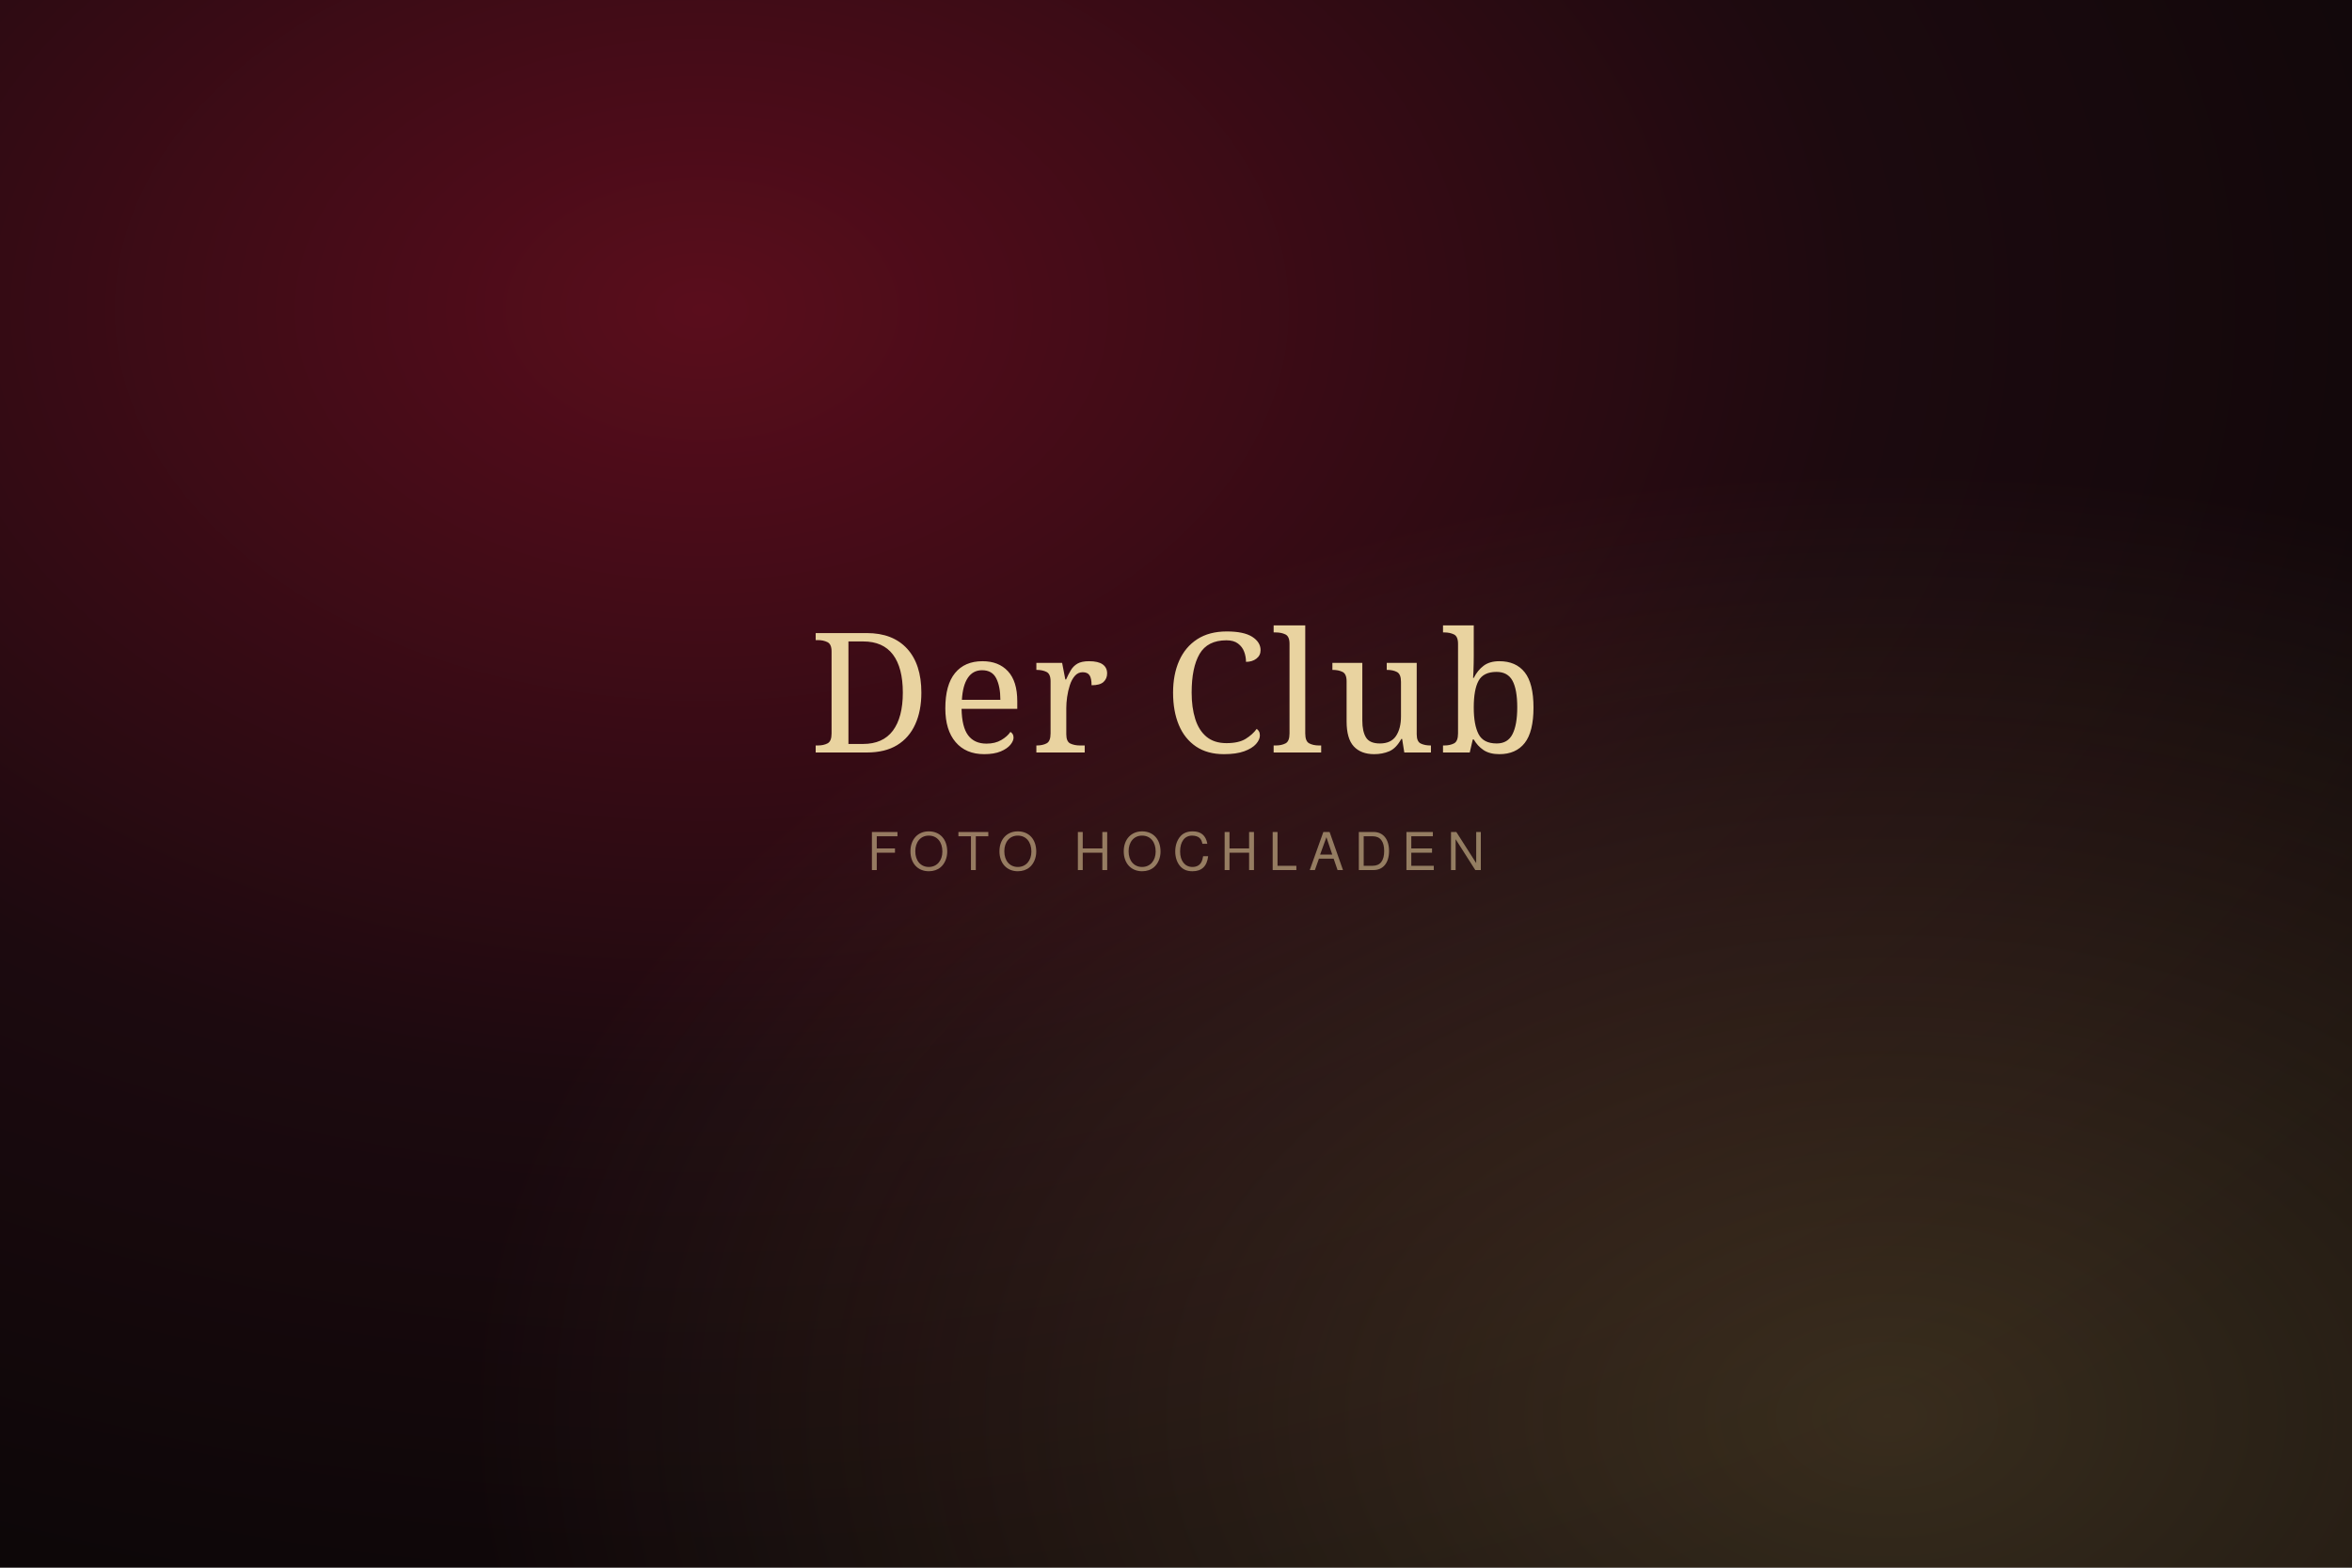
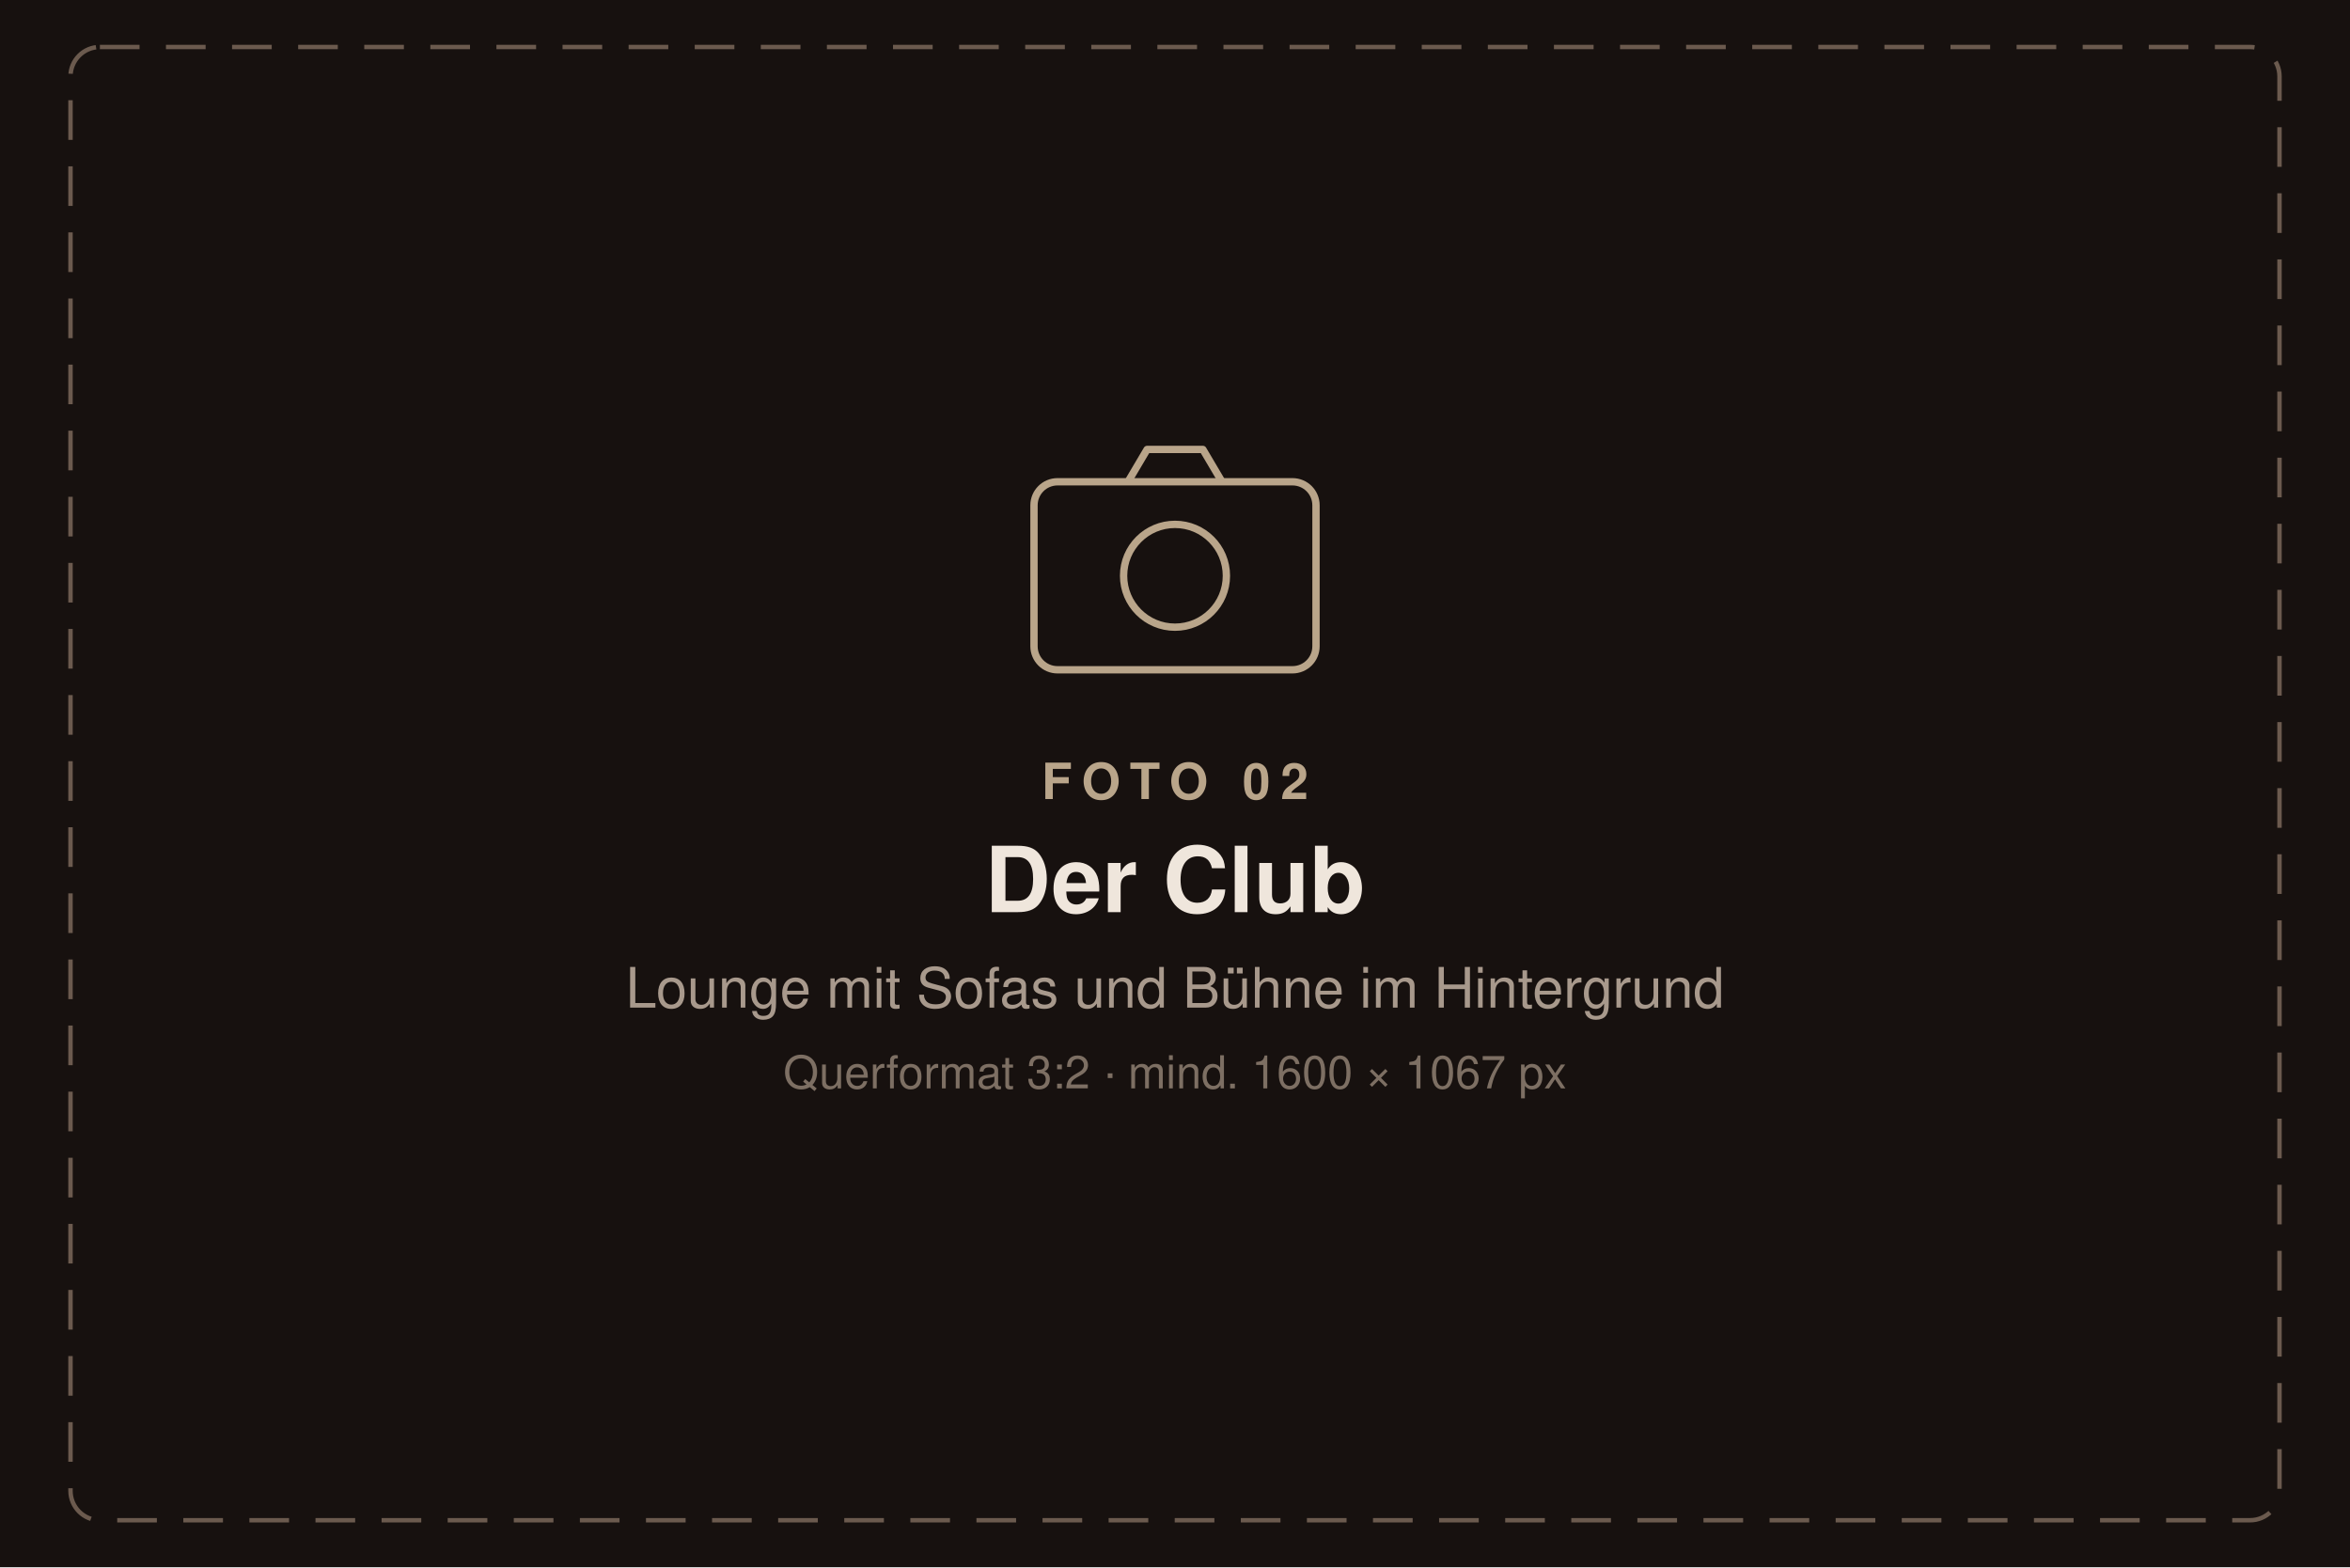
- <svg xmlns="http://www.w3.org/2000/svg" width="900" height="600" viewBox="0 0 900 600">
-   <defs>
-     <radialGradient id="g" cx="30%" cy="20%" r="90%">
-       <stop offset="0" stop-color="#5a0d1c" />
-       <stop offset=".55" stop-color="#1c0a0f" />
-       <stop offset="1" stop-color="#0a0607" />
-     </radialGradient>
-     <radialGradient id="h" cx="80%" cy="90%" r="60%">
-       <stop offset="0" stop-color="#d8b46a" stop-opacity=".22" />
-       <stop offset="1" stop-color="#d8b46a" stop-opacity="0" />
-     </radialGradient>
-   </defs>
-   <rect width="100%" height="100%" fill="url(#g)" />
-   <rect width="100%" height="100%" fill="url(#h)" />
-   <text x="50%" y="48%" text-anchor="middle" font-family="Georgia,serif" font-size="64" fill="#e9d3a0" letter-spacing="2">Der Club</text>
-   <text x="50%" y="333" text-anchor="middle" font-family="Helvetica,Arial,sans-serif" font-size="20" fill="#e9d3a0" fill-opacity=".55" letter-spacing="4">FOTO HOCHLADEN</text>
+ <svg xmlns="http://www.w3.org/2000/svg" width="1600" height="1067" viewBox="0 0 1600 1067">
+   <rect width="1600" height="1067" fill="#17110f" />
+   <rect x="48" y="32" width="1504" height="1003" fill="none" stroke="#6b5a4e" stroke-width="3" stroke-dasharray="27 18" rx="20" />
+   <g transform="translate(800 384)" fill="none" stroke="#b9a58a" stroke-width="5.0" stroke-linejoin="round">
+     <rect x="-96" y="-56" width="192" height="128" rx="16" />
+     <circle r="35" cy="8" />
+     <path d="M-32 -56l13 -22h38l13 22" />
+   </g>
+   <text x="50%" y="544" text-anchor="middle" font-family="Helvetica,Arial,sans-serif" font-size="34" font-weight="700" letter-spacing="7" fill="#b9a58a">FOTO 02</text>
+   <text x="50%" y="621" text-anchor="middle" font-family="Helvetica,Arial,sans-serif" font-size="62" font-weight="700" fill="#efe6dc">Der Club</text>
+   <text x="50%" y="686" text-anchor="middle" font-family="Helvetica,Arial,sans-serif" font-size="38" fill="#a8998c">Lounge mit Sofas und Bühne im Hintergrund</text>
+   <text x="50%" y="741" text-anchor="middle" font-family="Helvetica,Arial,sans-serif" font-size="31" fill="#7d6f63">Querformat 3:2 · mind. 1600 × 1067 px</text>
</svg>
